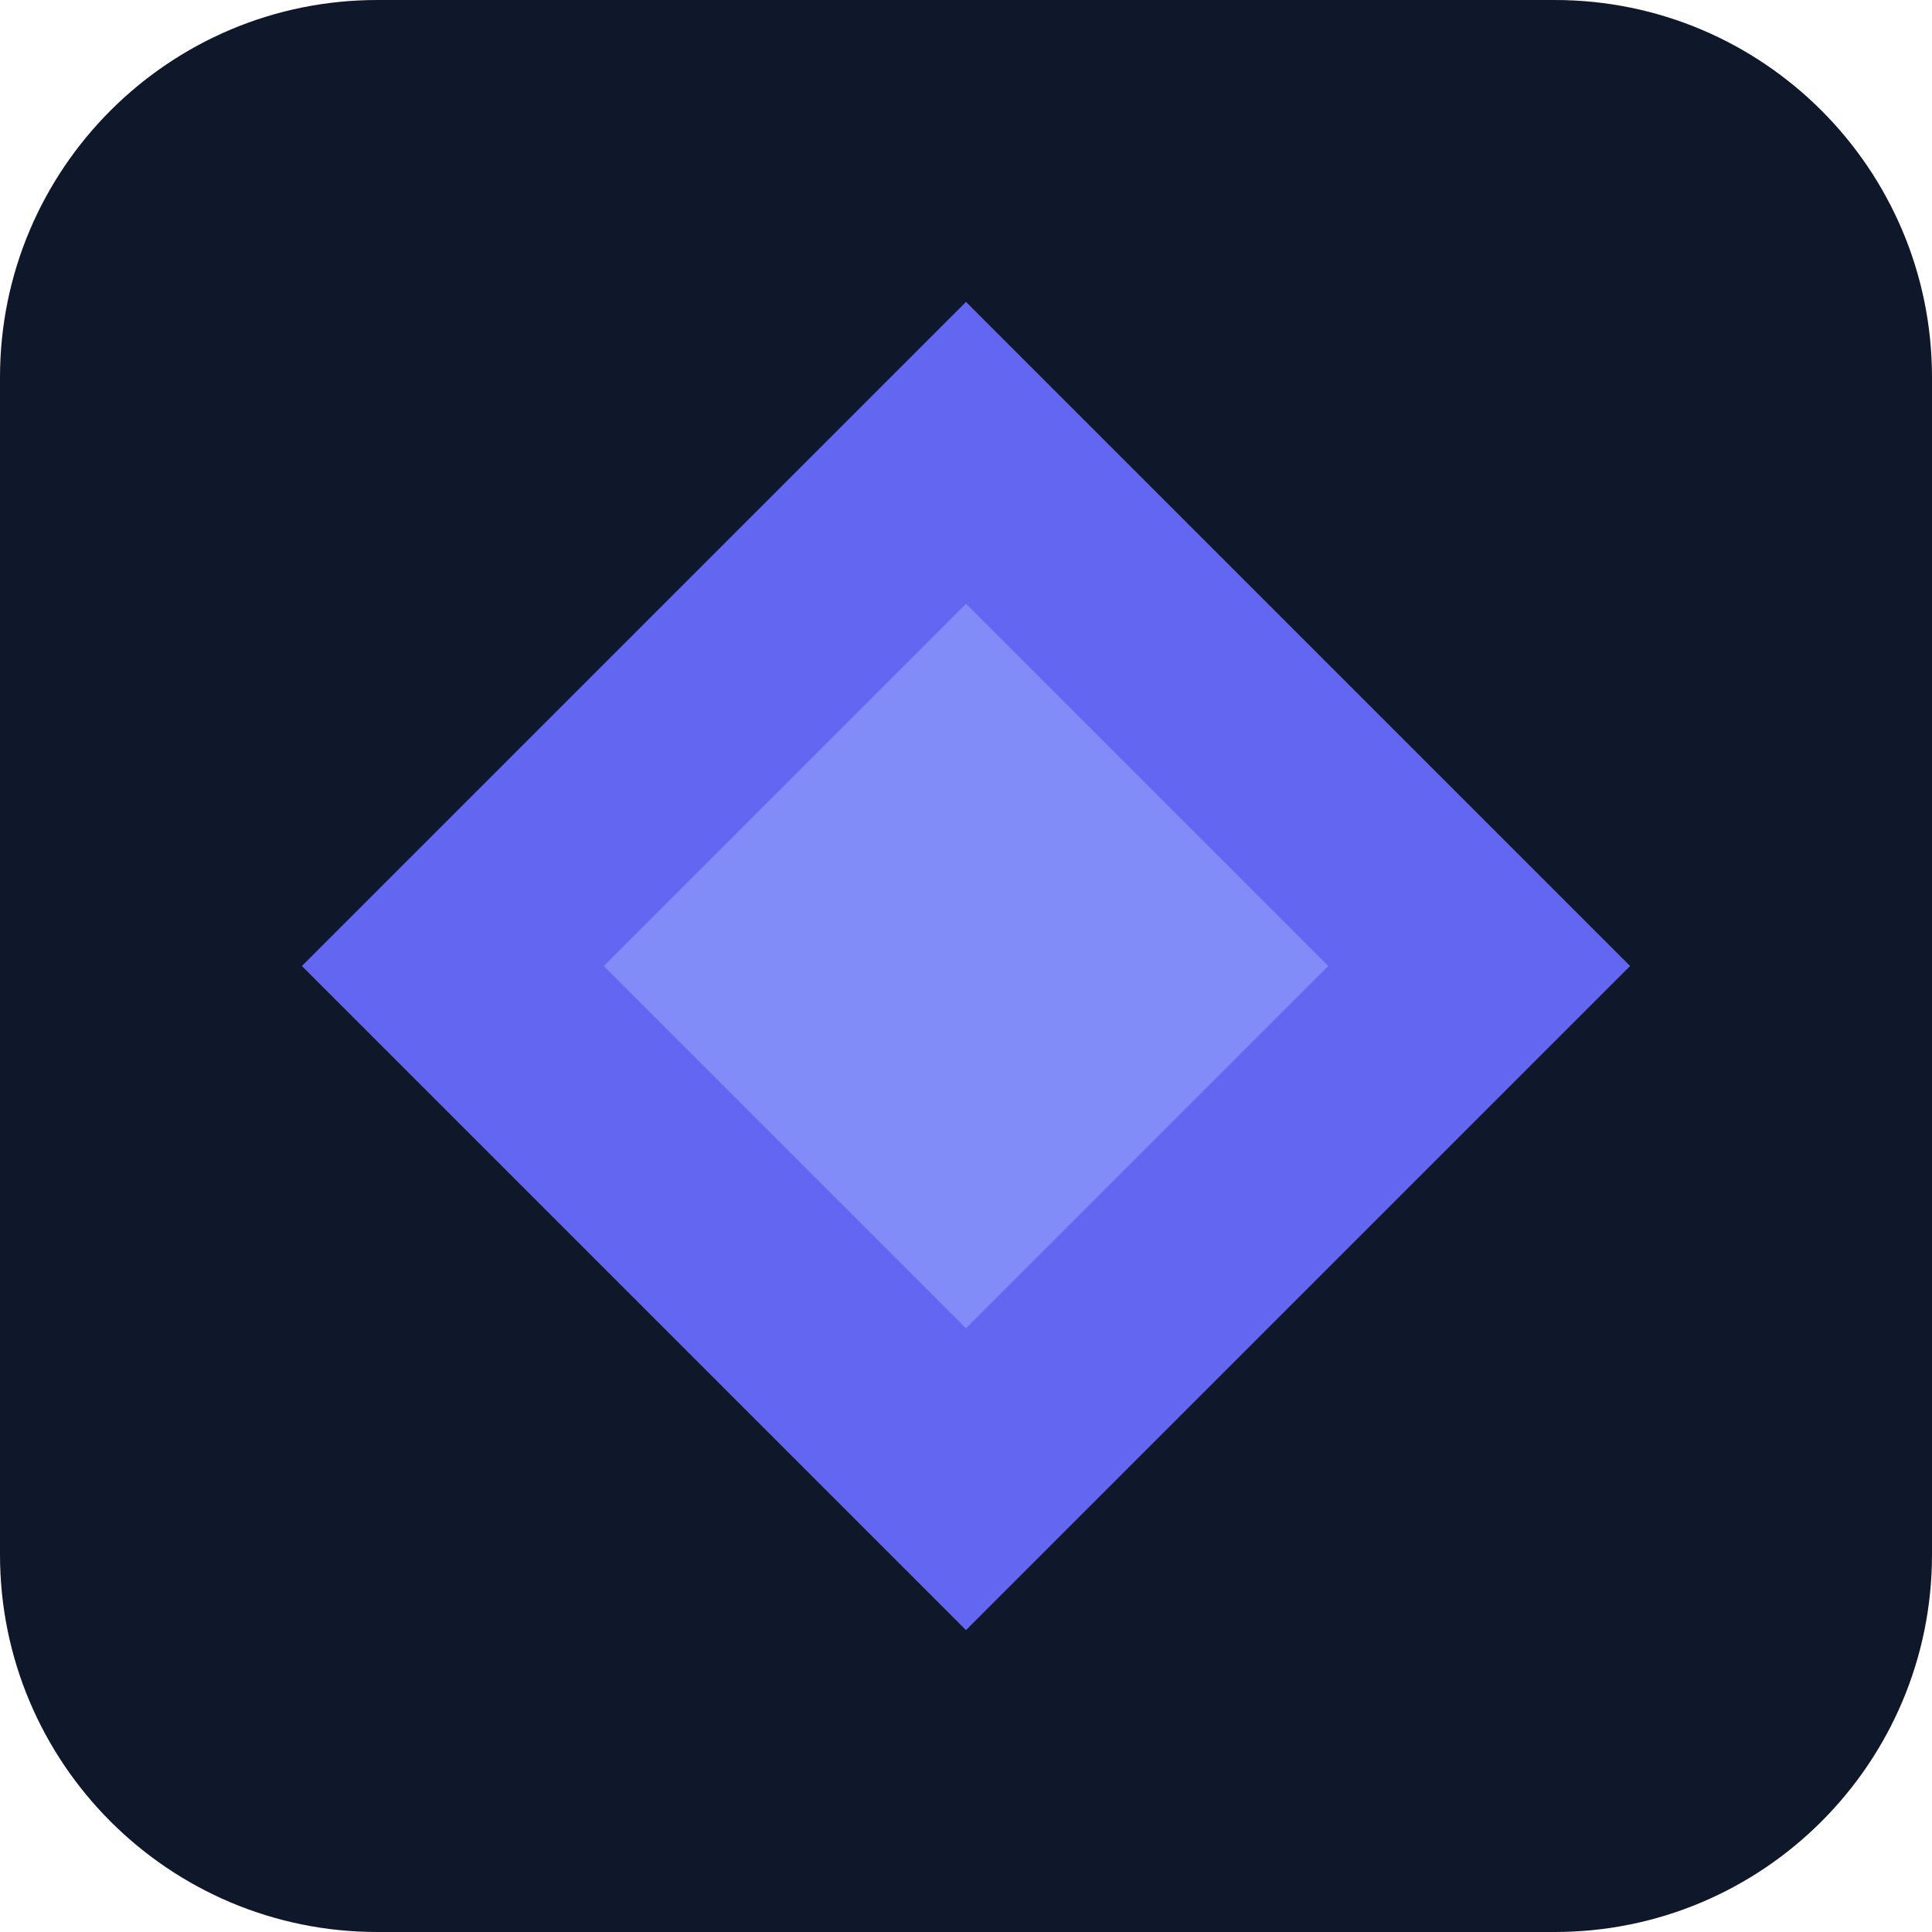
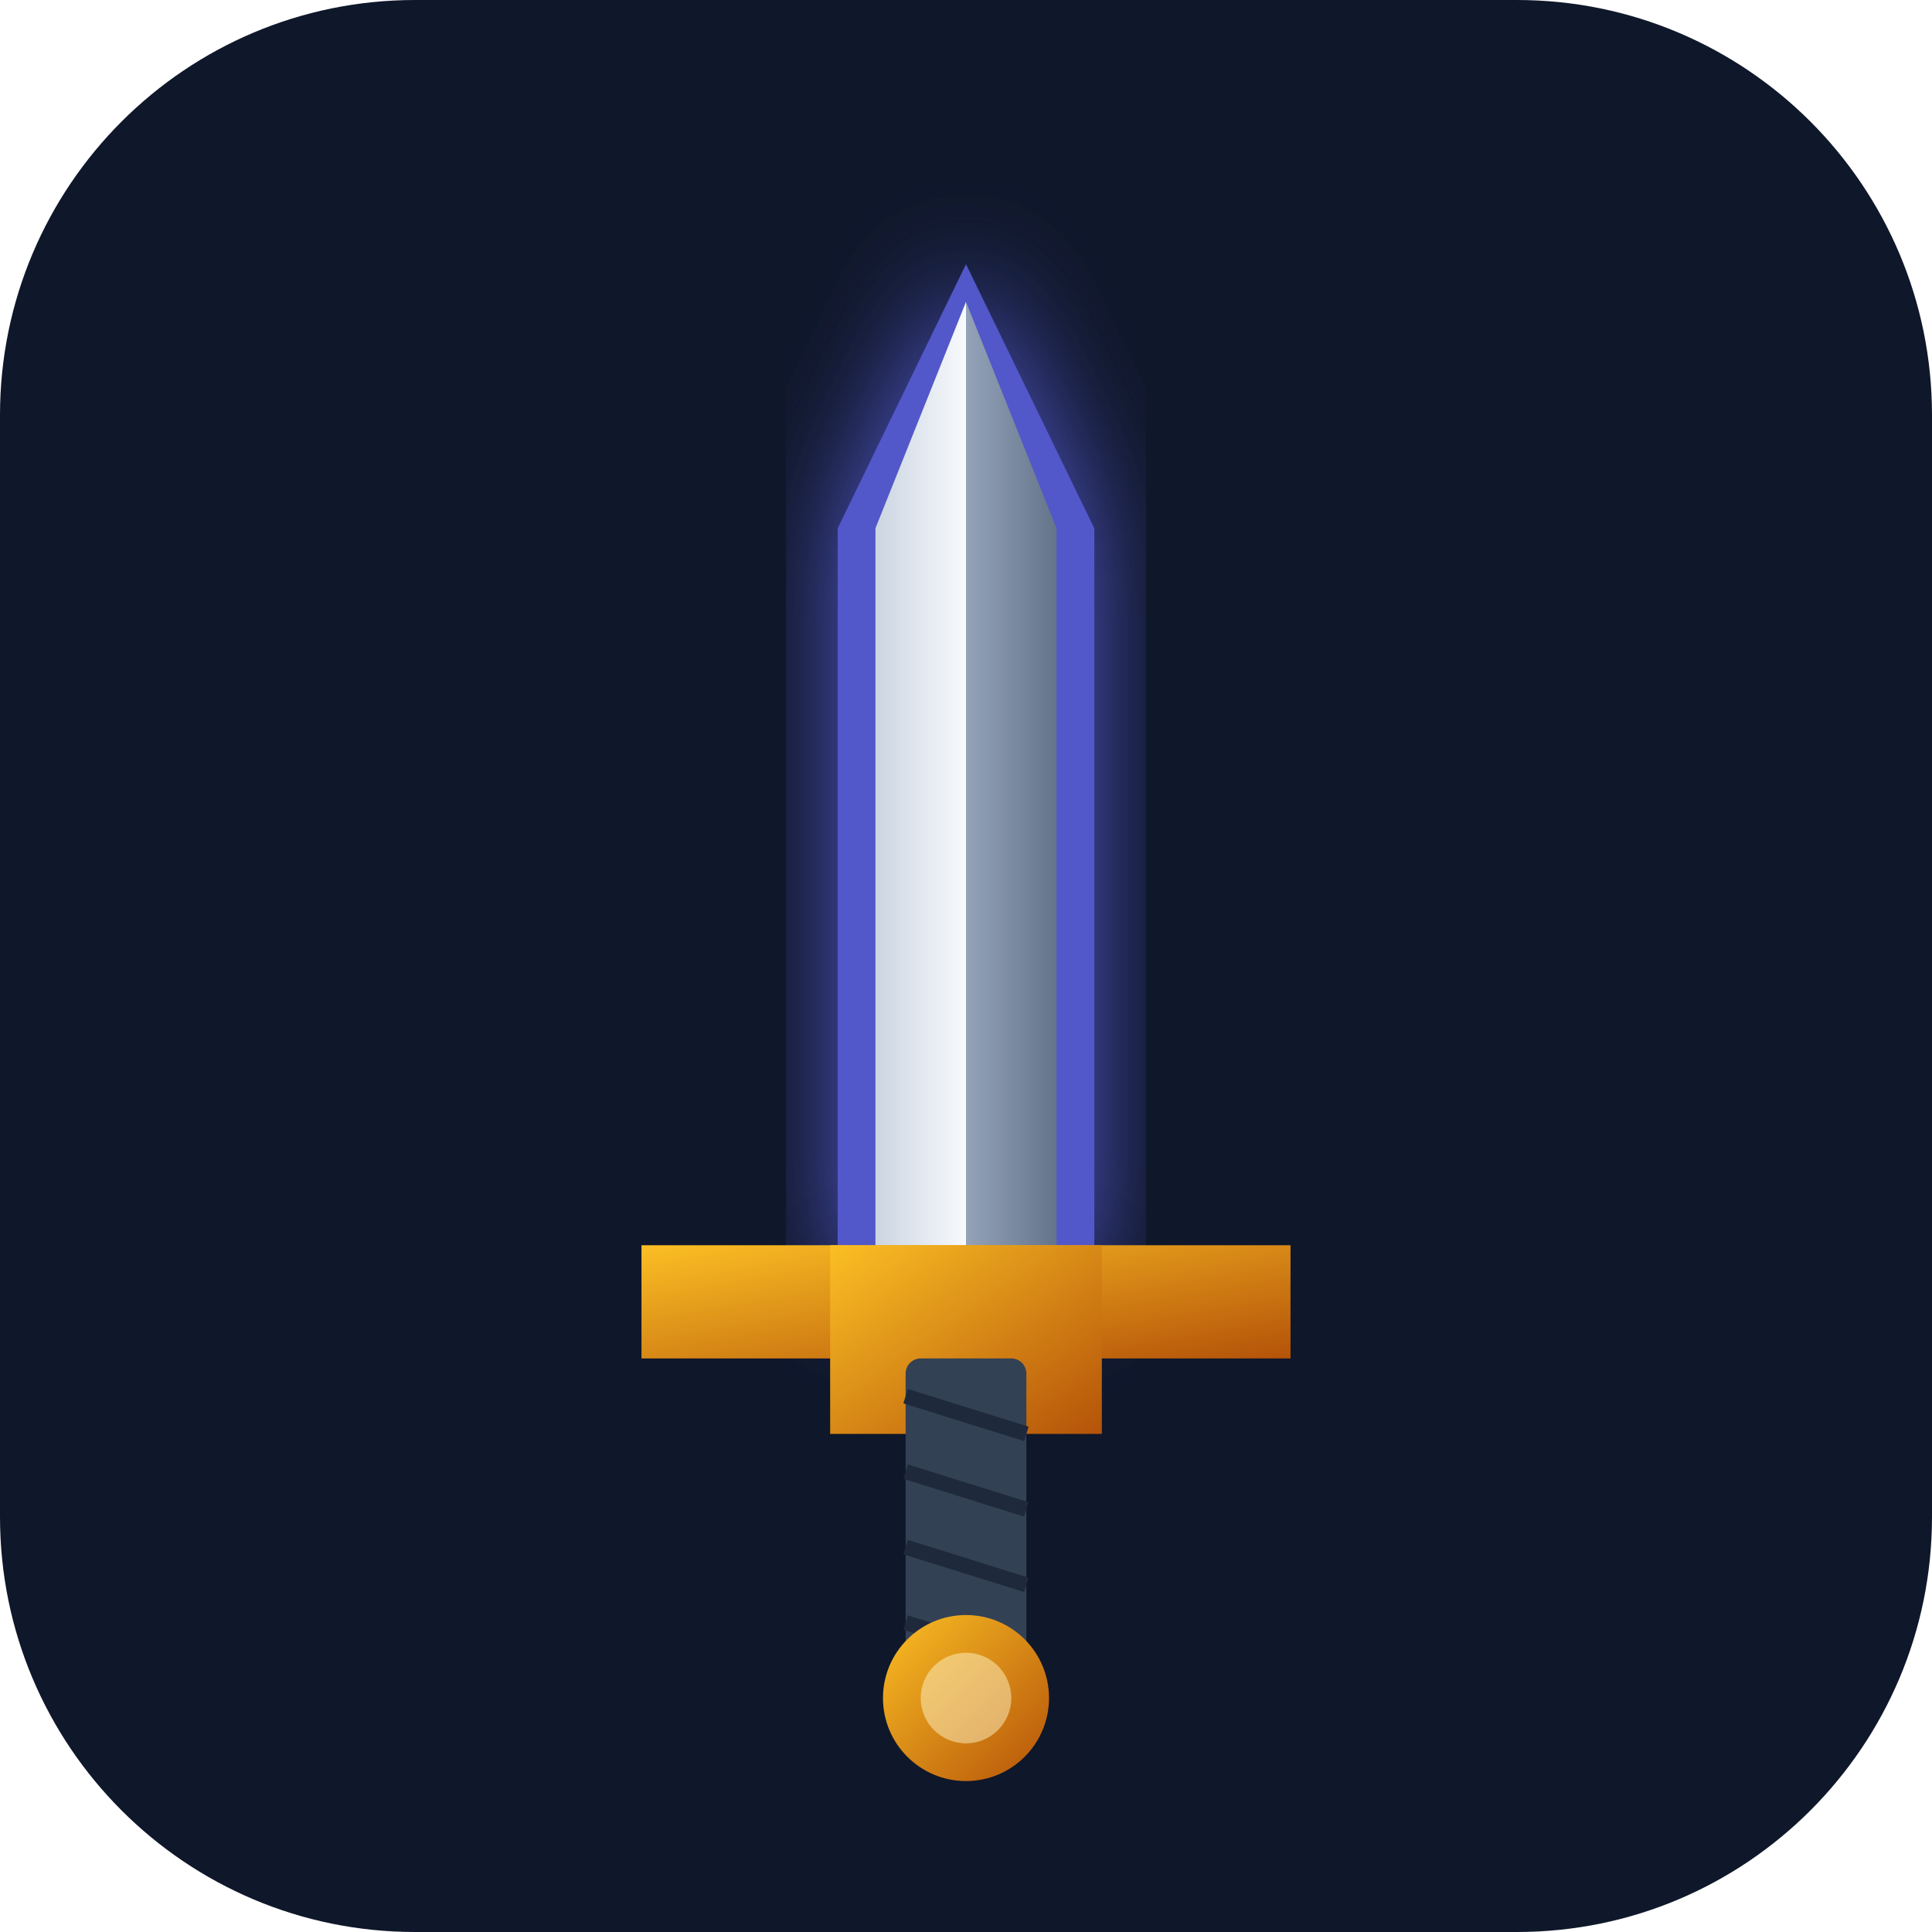
<svg xmlns="http://www.w3.org/2000/svg" viewBox="0 0 512 512">
-   <rect width="512" height="512" rx="100" fill="#0f172a" />
-   <path d="M256 80L80 256l176 176 176-176L256 80z" fill="#6366f1" />
-   <path d="M256 160l-96 96 96 96 96-96-96-96z" fill="#818cf8" />
+   <defs>
+     <linearGradient id="bladeGrad" x1="0%" y1="0%" x2="100%" y2="0%">
+       <stop offset="0%" stop-color="#cbd5e1" />
+       <stop offset="50%" stop-color="#f8fafc" />
+       <stop offset="50%" stop-color="#94a3b8" />
+       <stop offset="100%" stop-color="#64748b" />
+     </linearGradient>
+     <linearGradient id="goldGrad" x1="0%" y1="0%" x2="100%" y2="100%">
+       <stop offset="0%" stop-color="#fbbf24" />
+       <stop offset="100%" stop-color="#b45309" />
+     </linearGradient>
+     <filter id="glow" x="-20%" y="-20%" width="140%" height="140%">
+       <feGaussianBlur stdDeviation="15" result="blur" />
+       <feComposite in="SourceGraphic" in2="blur" operator="over" />
+     </filter>
+   </defs>
+   <rect width="512" height="512" rx="110" fill="#0f172a" />
+   <path d="M256 70 L290 140 L290 340 L222 340 L222 140 Z" fill="#6366f1" filter="url(#glow)" opacity="0.8" />
+   <path d="M256 80 L280 140 L280 340 L232 340 L232 140 Z" fill="url(#bladeGrad)" />
+   <path d="M170 330 L342 330 L342 360 L170 360 Z" fill="url(#goldGrad)" rx="8" />
+   <path d="M220 330 L292 330 L292 380 L220 380 Z" fill="url(#goldGrad)" rx="4" />
+   <rect x="240" y="360" width="32" height="80" fill="#334155" rx="4" />
+   <path d="M240 370 L272 380 M240 390 L272 400 M240 410 L272 420 M240 430 L272 440" stroke="#1e293b" stroke-width="4" />
+   <circle cx="256" cy="450" r="22" fill="url(#goldGrad)" />
+   <circle cx="256" cy="450" r="12" fill="#fef3c7" opacity="0.5" />
</svg>
